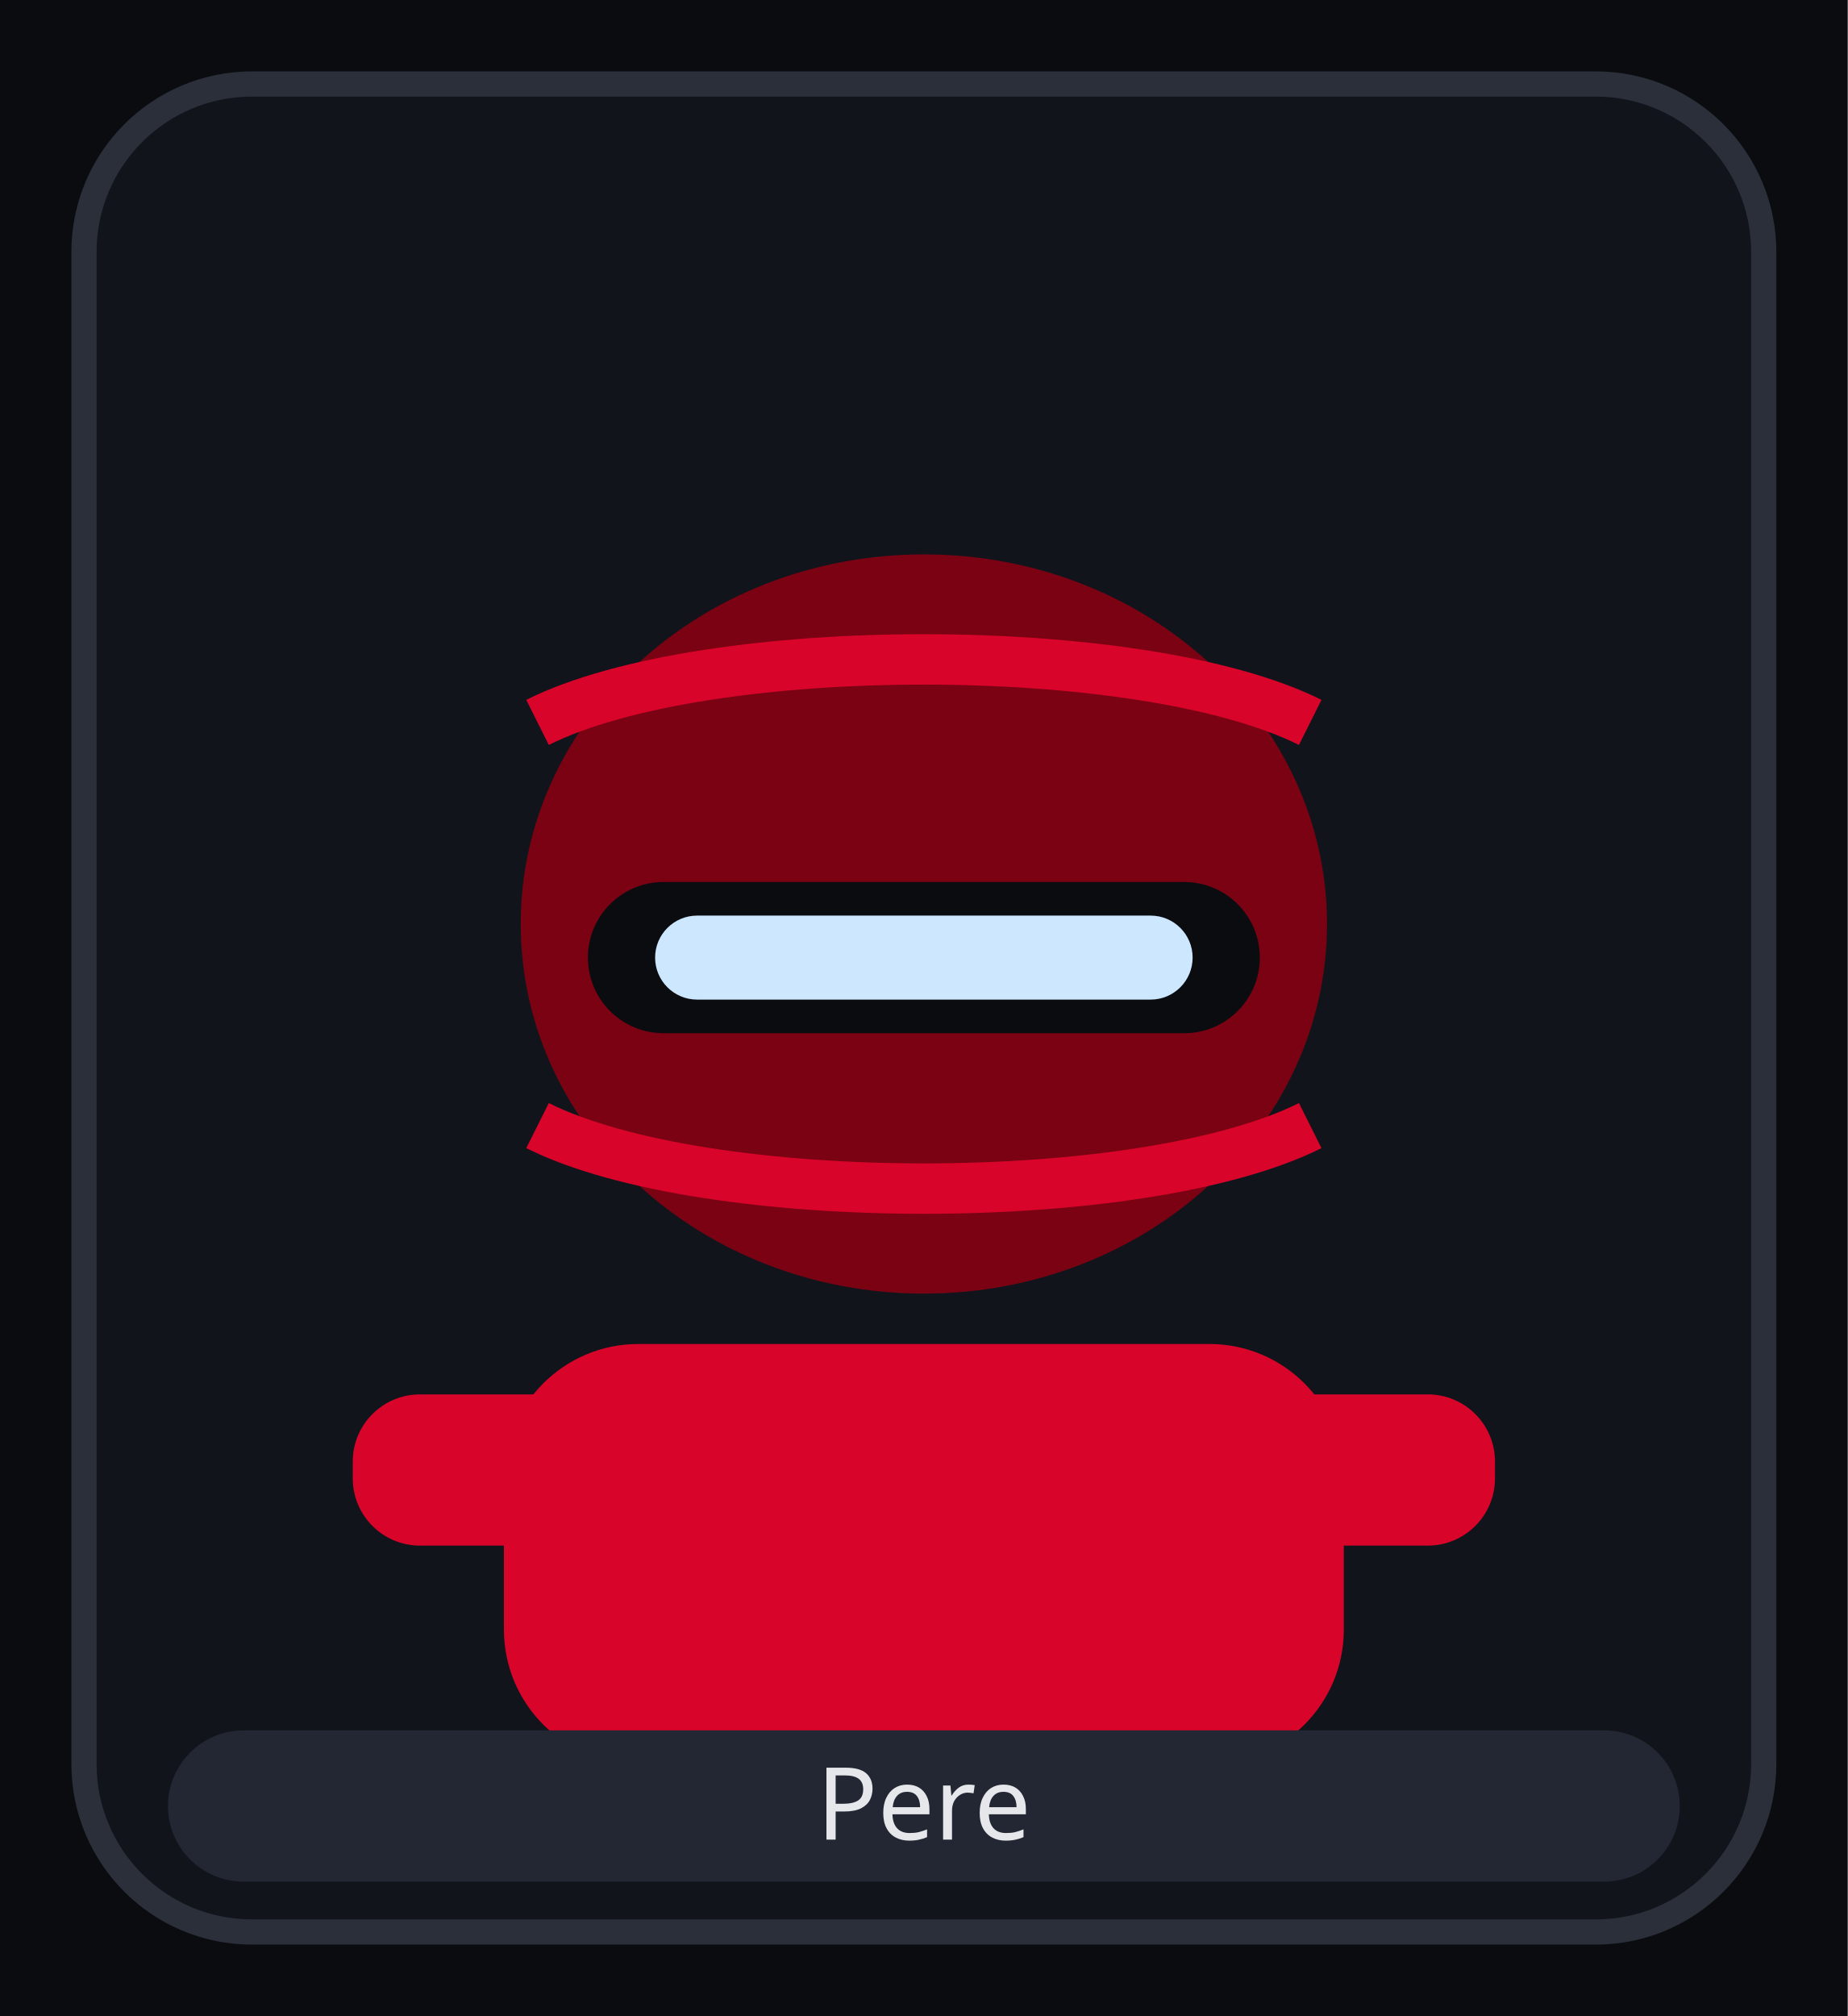
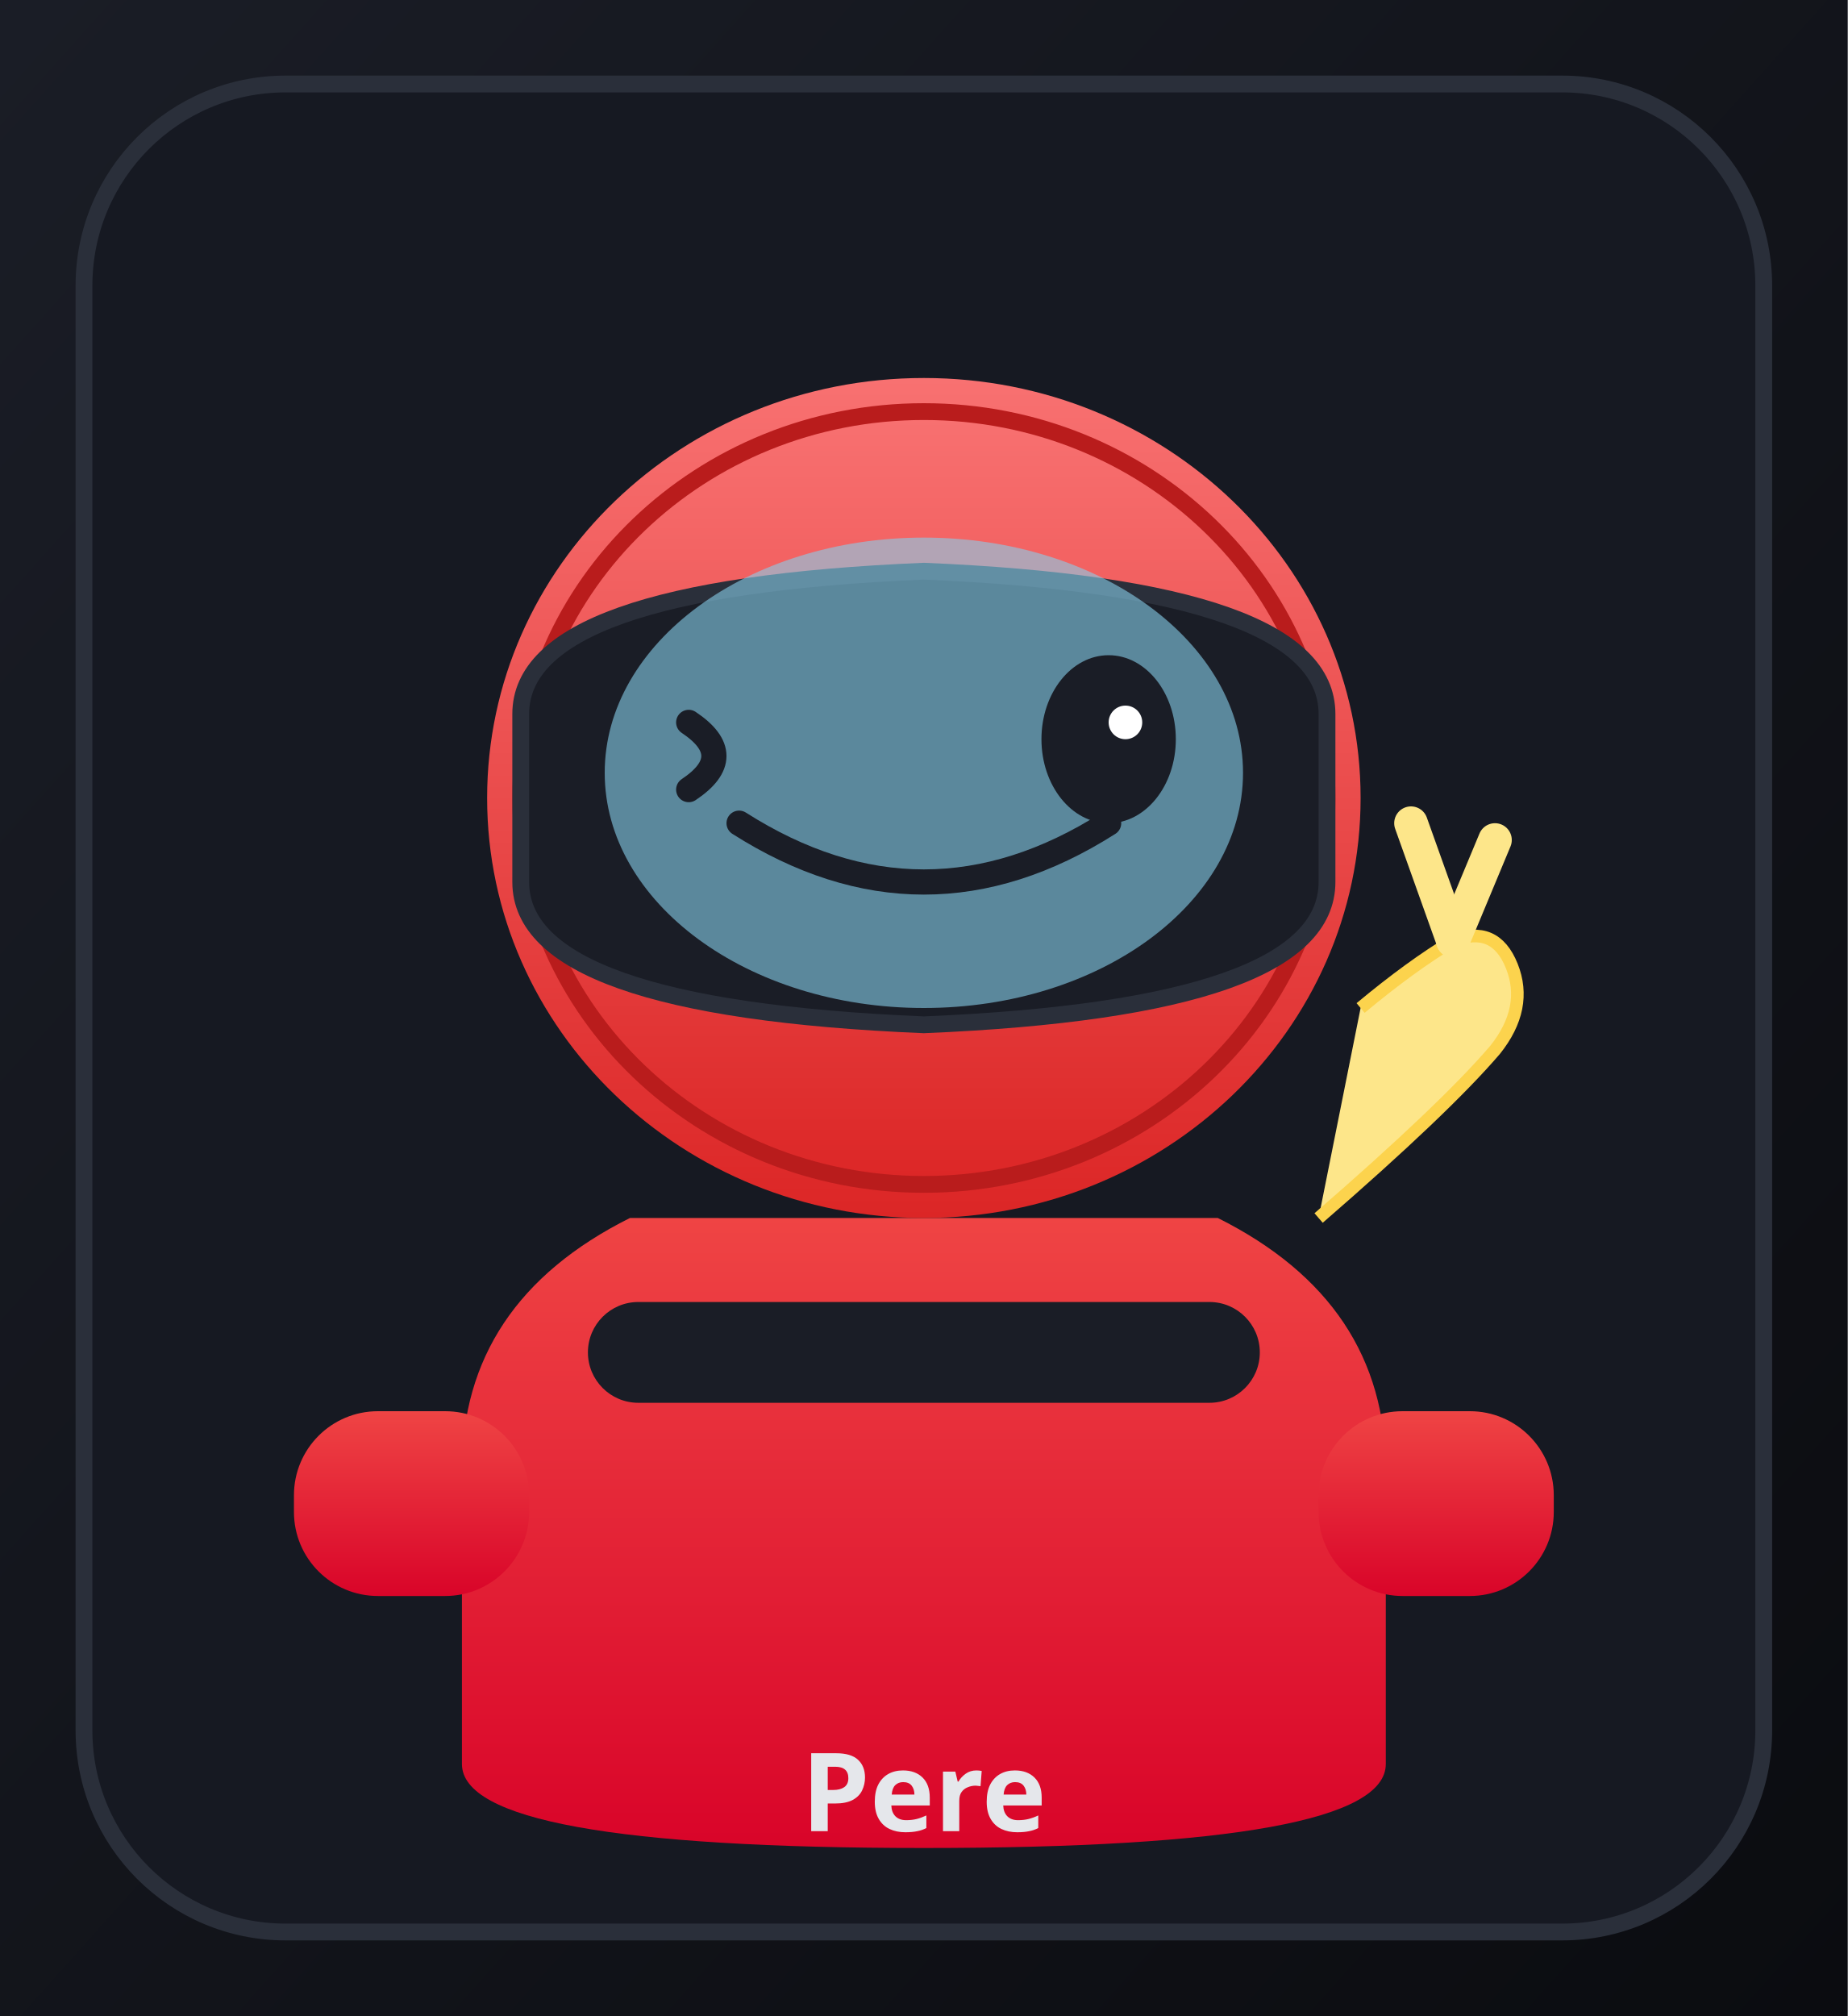
<svg xmlns="http://www.w3.org/2000/svg" viewBox="0 0 220 240">
-   <rect width="220" height="240" fill="#0b0c10" />
-   <rect x="10" y="10" width="200" height="220" rx="20" fill="#12141b" stroke="#2a2f3a" stroke-width="3" />
-   <rect x="60" y="160" width="100" height="50" rx="16" fill="#D90429" />
-   <rect x="42" y="166" width="30" height="18" rx="8" fill="#D90429" />
-   <rect x="148" y="166" width="30" height="18" rx="8" fill="#D90429" />
-   <ellipse cx="110" cy="110" rx="48" ry="44" fill="#7A0213" />
-   <rect x="70" y="105" width="80" height="18" rx="9" fill="#0b0c10" />
-   <rect x="78" y="109" width="64" height="10" rx="5" fill="#cde7ff" />
-   <path d="M64,86 C84,76 136,76 156,86" stroke="#D90429" stroke-width="6" fill="none" />
-   <path d="M64,134 C84,144 136,144 156,134" stroke="#D90429" stroke-width="6" fill="none" />
-   <rect x="20" y="206" width="180" height="18" rx="9" fill="#222733" />
-   <text x="110" y="219" font-family="Verdana" font-size="12" fill="#e5e7eb" text-anchor="middle">Pere</text>
+   <defs>
+     <linearGradient id="pere-bg" x1="0%" y1="0%" x2="100%" y2="100%">
+       <stop offset="0%" style="stop-color:#1a1d26" />
+       <stop offset="100%" style="stop-color:#0b0c10" />
+     </linearGradient>
+     <linearGradient id="pere-suit" x1="0%" y1="0%" x2="0%" y2="100%">
+       <stop offset="0%" style="stop-color:#EF4444" />
+       <stop offset="100%" style="stop-color:#D90429" />
+     </linearGradient>
+     <linearGradient id="pere-helmet" x1="0%" y1="0%" x2="0%" y2="100%">
+       <stop offset="0%" style="stop-color:#F87171" />
+       <stop offset="100%" style="stop-color:#DC2626" />
+     </linearGradient>
+   </defs>
+   <rect width="220" height="240" fill="url(#pere-bg)" />
+   <rect x="10" y="10" width="200" height="220" rx="24" fill="#161922" stroke="#2a2f3a" stroke-width="2" />
+   <path d="M55 175 Q55 155 75 145 L145 145 Q165 155 165 175 L165 210 Q165 220 110 220 Q55 220 55 210 Z" fill="url(#pere-suit)" />
+   <rect x="35" y="168" width="28" height="22" rx="10" fill="url(#pere-suit)" />
+   <rect x="157" y="168" width="28" height="22" rx="10" fill="url(#pere-suit)" />
+   <rect x="70" y="155" width="80" height="12" rx="6" fill="#1a1d26" />
+   <ellipse cx="110" cy="95" rx="52" ry="50" fill="url(#pere-helmet)" />
+   <ellipse cx="110" cy="95" rx="48" ry="46" fill="url(#pere-helmet)" stroke="#B91C1C" stroke-width="2" />
+   <path d="M62 85 Q62 70 110 68 Q158 70 158 85 L158 105 Q158 120 110 122 Q62 120 62 105 Z" fill="#1a1d26" stroke="#2a2f3a" stroke-width="2" />
+   <ellipse cx="110" cy="92" rx="38" ry="28" fill="#87CEEB" opacity="0.6" />
+   <path d="M82 86 Q88 90 82 94" stroke="#1a1d26" stroke-width="3" fill="none" stroke-linecap="round" />
+   <ellipse cx="132" cy="88" rx="8" ry="10" fill="#1a1d26" />
+   <circle cx="134" cy="86" r="2" fill="white" />
+   <path d="M88 98 Q110 112 132 98" stroke="#1a1d26" stroke-width="3" fill="none" stroke-linecap="round" />
+   <path d="M157 145 Q172 132 178 125 Q182 120 180 115 Q178 110 173 112 Q168 115 162 120" fill="#FDE68A" stroke="#FCD34D" stroke-width="1.5" />
+   <path d="M173 112 L178 100" stroke="#FDE68A" stroke-width="4" fill="none" stroke-linecap="round" />
+   <path d="M173 112 L168 98" stroke="#FDE68A" stroke-width="4" fill="none" stroke-linecap="round" />
+   <text x="110" y="218" font-family="system-ui,sans-serif" font-size="13" font-weight="600" fill="#e5e7eb" text-anchor="middle">Pere</text>
</svg>
